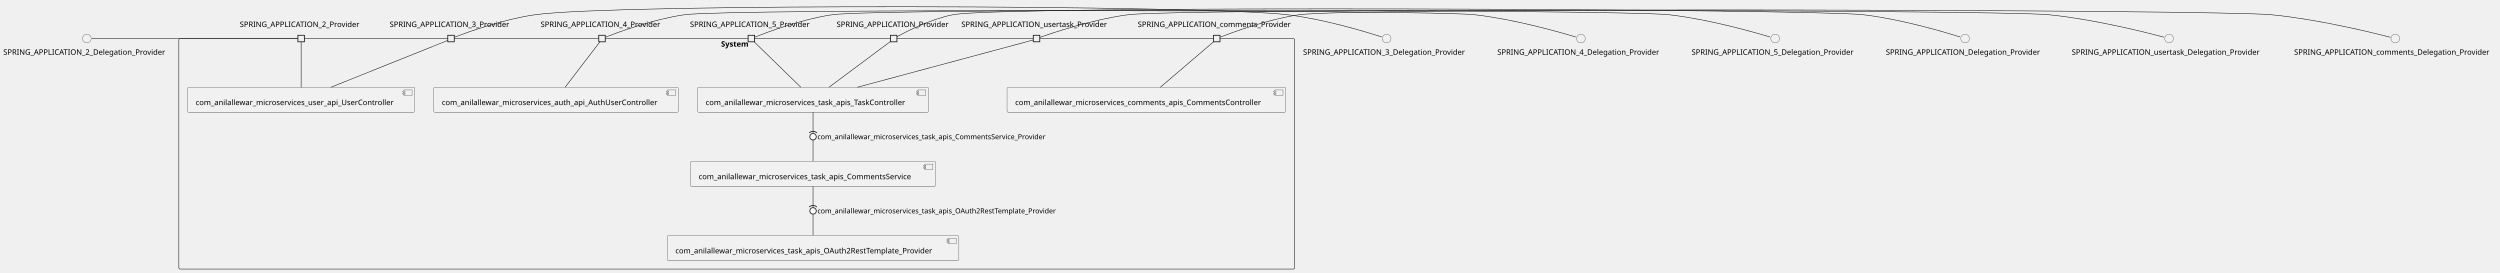
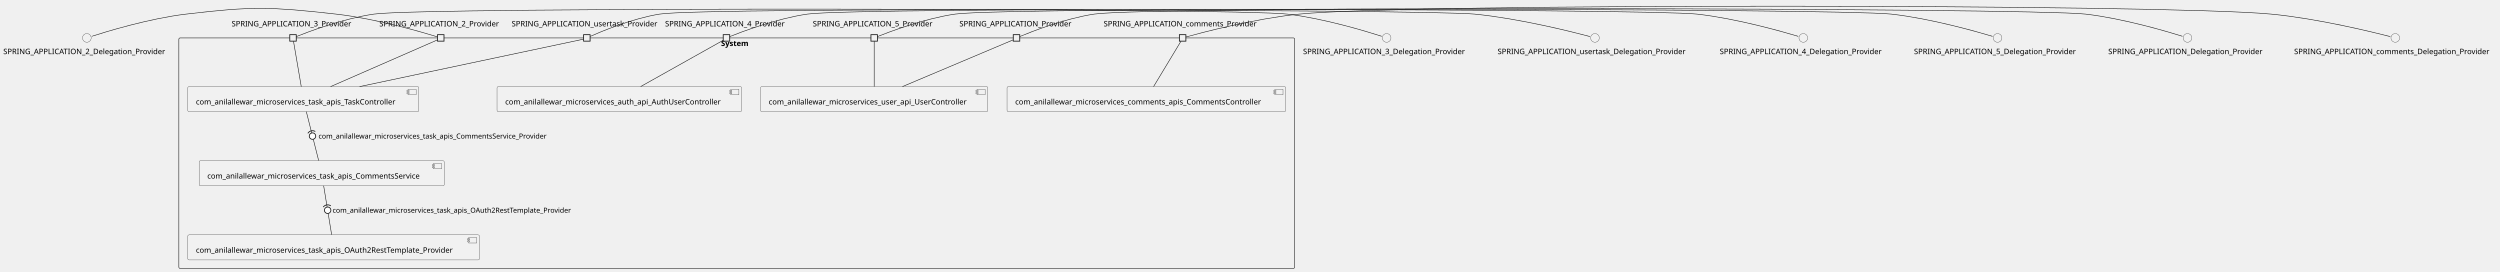
- <svg xmlns="http://www.w3.org/2000/svg" xmlns:xlink="http://www.w3.org/1999/xlink" contentStyleType="text/css" height="503px" preserveAspectRatio="none" style="width:4620px;height:503px;background:#FFFFFF;" version="1.1" viewBox="0 0 4620 503" width="4620px" zoomAndPan="magnify">
+ <svg xmlns="http://www.w3.org/2000/svg" xmlns:xlink="http://www.w3.org/1999/xlink" contentStyleType="text/css" height="502px" preserveAspectRatio="none" style="width:4620px;height:502px;background:#FFFFFF;" version="1.1" viewBox="0 0 4620 502" width="4620px" zoomAndPan="magnify">
  <defs />
  <g>
    <g id="cluster_System">
-       <rect fill="none" height="426" rx="2.5" ry="2.5" style="stroke:#181818;stroke-width:1.0;" width="2062" x="330.5" y="71.23" />
-       <text fill="#000000" font-family="sans-serif" font-size="14" font-weight="bold" lengthAdjust="spacing" textLength="58" x="1332.5" y="86.225">System</text>
+       <rect fill="none" height="426" rx="2.5" ry="2.5" style="stroke:#181818;stroke-width:1.0;" width="2062" x="330.5" y="70.06" />
+       <text fill="#000000" font-family="sans-serif" font-size="14" font-weight="bold" lengthAdjust="spacing" textLength="58" x="1332.5" y="85.055">System</text>
    </g>
    <g id="elem_com_anilallewar_microservices_auth_api_AuthUserController">
-       <a href="anilallewar-microservices-basics-spring-boot.repository#_jLZ7GiLhEe-gV6V2f3TCug" target="_top" title="anilallewar-microservices-basics-spring-boot.repository#_jLZ7GiLhEe-gV6V2f3TCug" xlink:actuate="onRequest" xlink:href="anilallewar-microservices-basics-spring-boot.repository#_jLZ7GiLhEe-gV6V2f3TCug" xlink:show="new" xlink:title="anilallewar-microservices-basics-spring-boot.repository#_jLZ7GiLhEe-gV6V2f3TCug" xlink:type="simple">
-         <rect fill="#F1F1F1" height="46.297" rx="2.5" ry="2.5" style="stroke:#181818;stroke-width:0.5;" width="452" x="801.5" y="161.23" />
-         <rect fill="#F1F1F1" height="10" style="stroke:#181818;stroke-width:0.5;" width="15" x="1233.5" y="166.23" />
-         <rect fill="#F1F1F1" height="2" style="stroke:#181818;stroke-width:0.5;" width="4" x="1231.5" y="168.23" />
-         <rect fill="#F1F1F1" height="2" style="stroke:#181818;stroke-width:0.5;" width="4" x="1231.5" y="172.23" />
-         <text fill="#000000" font-family="sans-serif" font-size="14" lengthAdjust="spacing" textLength="412" x="816.5" y="194.225">com_anilallewar_microservices_auth_api_AuthUserController</text>
+       <a href="anilallewar-microservices-basics-spring-boot.repository#_tO18mSOqEe-Eq8oSrIHokw" target="_top" title="anilallewar-microservices-basics-spring-boot.repository#_tO18mSOqEe-Eq8oSrIHokw" xlink:actuate="onRequest" xlink:href="anilallewar-microservices-basics-spring-boot.repository#_tO18mSOqEe-Eq8oSrIHokw" xlink:show="new" xlink:title="anilallewar-microservices-basics-spring-boot.repository#_tO18mSOqEe-Eq8oSrIHokw" xlink:type="simple">
+         <rect fill="#F1F1F1" height="46.297" rx="2.5" ry="2.5" style="stroke:#181818;stroke-width:0.5;" width="452" x="918.5" y="160.06" />
+         <rect fill="#F1F1F1" height="10" style="stroke:#181818;stroke-width:0.5;" width="15" x="1350.5" y="165.06" />
+         <rect fill="#F1F1F1" height="2" style="stroke:#181818;stroke-width:0.5;" width="4" x="1348.5" y="167.06" />
+         <rect fill="#F1F1F1" height="2" style="stroke:#181818;stroke-width:0.5;" width="4" x="1348.5" y="171.06" />
+         <text fill="#000000" font-family="sans-serif" font-size="14" lengthAdjust="spacing" textLength="412" x="933.5" y="193.055">com_anilallewar_microservices_auth_api_AuthUserController</text>
      </a>
    </g>
    <g id="elem_com_anilallewar_microservices_comments_apis_CommentsController">
-       <a href="anilallewar-microservices-basics-spring-boot.repository#_jLZ7GiLhEe-gV6V2f3TCug" target="_top" title="anilallewar-microservices-basics-spring-boot.repository#_jLZ7GiLhEe-gV6V2f3TCug" xlink:actuate="onRequest" xlink:href="anilallewar-microservices-basics-spring-boot.repository#_jLZ7GiLhEe-gV6V2f3TCug" xlink:show="new" xlink:title="anilallewar-microservices-basics-spring-boot.repository#_jLZ7GiLhEe-gV6V2f3TCug" xlink:type="simple">
-         <rect fill="#F1F1F1" height="46.297" rx="2.5" ry="2.5" style="stroke:#181818;stroke-width:0.5;" width="515" x="1861" y="161.23" />
-         <rect fill="#F1F1F1" height="10" style="stroke:#181818;stroke-width:0.5;" width="15" x="2356" y="166.23" />
-         <rect fill="#F1F1F1" height="2" style="stroke:#181818;stroke-width:0.5;" width="4" x="2354" y="168.23" />
-         <rect fill="#F1F1F1" height="2" style="stroke:#181818;stroke-width:0.5;" width="4" x="2354" y="172.23" />
-         <text fill="#000000" font-family="sans-serif" font-size="14" lengthAdjust="spacing" textLength="475" x="1876" y="194.225">com_anilallewar_microservices_comments_apis_CommentsController</text>
+       <a href="anilallewar-microservices-basics-spring-boot.repository#_tO18mSOqEe-Eq8oSrIHokw" target="_top" title="anilallewar-microservices-basics-spring-boot.repository#_tO18mSOqEe-Eq8oSrIHokw" xlink:actuate="onRequest" xlink:href="anilallewar-microservices-basics-spring-boot.repository#_tO18mSOqEe-Eq8oSrIHokw" xlink:show="new" xlink:title="anilallewar-microservices-basics-spring-boot.repository#_tO18mSOqEe-Eq8oSrIHokw" xlink:type="simple">
+         <rect fill="#F1F1F1" height="46.297" rx="2.5" ry="2.5" style="stroke:#181818;stroke-width:0.5;" width="515" x="1861" y="160.06" />
+         <rect fill="#F1F1F1" height="10" style="stroke:#181818;stroke-width:0.5;" width="15" x="2356" y="165.06" />
+         <rect fill="#F1F1F1" height="2" style="stroke:#181818;stroke-width:0.5;" width="4" x="2354" y="167.06" />
+         <rect fill="#F1F1F1" height="2" style="stroke:#181818;stroke-width:0.5;" width="4" x="2354" y="171.06" />
+         <text fill="#000000" font-family="sans-serif" font-size="14" lengthAdjust="spacing" textLength="475" x="1876" y="193.055">com_anilallewar_microservices_comments_apis_CommentsController</text>
      </a>
    </g>
    <g id="elem_com_anilallewar_microservices_task_apis_CommentsService">
-       <a href="anilallewar-microservices-basics-spring-boot.repository#_jLZ7GiLhEe-gV6V2f3TCug" target="_top" title="anilallewar-microservices-basics-spring-boot.repository#_jLZ7GiLhEe-gV6V2f3TCug" xlink:actuate="onRequest" xlink:href="anilallewar-microservices-basics-spring-boot.repository#_jLZ7GiLhEe-gV6V2f3TCug" xlink:show="new" xlink:title="anilallewar-microservices-basics-spring-boot.repository#_jLZ7GiLhEe-gV6V2f3TCug" xlink:type="simple">
-         <rect fill="#F1F1F1" height="46.297" rx="2.5" ry="2.5" style="stroke:#181818;stroke-width:0.5;" width="453" x="1276" y="298.23" />
-         <rect fill="#F1F1F1" height="10" style="stroke:#181818;stroke-width:0.5;" width="15" x="1709" y="303.23" />
-         <rect fill="#F1F1F1" height="2" style="stroke:#181818;stroke-width:0.5;" width="4" x="1707" y="305.23" />
-         <rect fill="#F1F1F1" height="2" style="stroke:#181818;stroke-width:0.5;" width="4" x="1707" y="309.23" />
-         <text fill="#000000" font-family="sans-serif" font-size="14" lengthAdjust="spacing" textLength="413" x="1291" y="331.225">com_anilallewar_microservices_task_apis_CommentsService</text>
+       <a href="anilallewar-microservices-basics-spring-boot.repository#_tO18mSOqEe-Eq8oSrIHokw" target="_top" title="anilallewar-microservices-basics-spring-boot.repository#_tO18mSOqEe-Eq8oSrIHokw" xlink:actuate="onRequest" xlink:href="anilallewar-microservices-basics-spring-boot.repository#_tO18mSOqEe-Eq8oSrIHokw" xlink:show="new" xlink:title="anilallewar-microservices-basics-spring-boot.repository#_tO18mSOqEe-Eq8oSrIHokw" xlink:type="simple">
+         <rect fill="#F1F1F1" height="46.297" rx="2.5" ry="2.5" style="stroke:#181818;stroke-width:0.5;" width="453" x="368" y="297.06" />
+         <rect fill="#F1F1F1" height="10" style="stroke:#181818;stroke-width:0.5;" width="15" x="801" y="302.06" />
+         <rect fill="#F1F1F1" height="2" style="stroke:#181818;stroke-width:0.5;" width="4" x="799" y="304.06" />
+         <rect fill="#F1F1F1" height="2" style="stroke:#181818;stroke-width:0.5;" width="4" x="799" y="308.06" />
+         <text fill="#000000" font-family="sans-serif" font-size="14" lengthAdjust="spacing" textLength="413" x="383" y="330.055">com_anilallewar_microservices_task_apis_CommentsService</text>
      </a>
    </g>
    <g id="elem_com_anilallewar_microservices_task_apis_OAuth2RestTemplate_Provider">
-       <a href="anilallewar-microservices-basics-spring-boot.repository#_jLZ7GiLhEe-gV6V2f3TCug" target="_top" title="anilallewar-microservices-basics-spring-boot.repository#_jLZ7GiLhEe-gV6V2f3TCug" xlink:actuate="onRequest" xlink:href="anilallewar-microservices-basics-spring-boot.repository#_jLZ7GiLhEe-gV6V2f3TCug" xlink:show="new" xlink:title="anilallewar-microservices-basics-spring-boot.repository#_jLZ7GiLhEe-gV6V2f3TCug" xlink:type="simple">
-         <rect fill="#F1F1F1" height="46.297" rx="2.5" ry="2.5" style="stroke:#181818;stroke-width:0.5;" width="539" x="1233" y="435.23" />
-         <rect fill="#F1F1F1" height="10" style="stroke:#181818;stroke-width:0.5;" width="15" x="1752" y="440.23" />
-         <rect fill="#F1F1F1" height="2" style="stroke:#181818;stroke-width:0.5;" width="4" x="1750" y="442.23" />
-         <rect fill="#F1F1F1" height="2" style="stroke:#181818;stroke-width:0.5;" width="4" x="1750" y="446.23" />
-         <text fill="#000000" font-family="sans-serif" font-size="14" lengthAdjust="spacing" textLength="499" x="1248" y="468.225">com_anilallewar_microservices_task_apis_OAuth2RestTemplate_Provider</text>
+       <a href="anilallewar-microservices-basics-spring-boot.repository#_tO18mSOqEe-Eq8oSrIHokw" target="_top" title="anilallewar-microservices-basics-spring-boot.repository#_tO18mSOqEe-Eq8oSrIHokw" xlink:actuate="onRequest" xlink:href="anilallewar-microservices-basics-spring-boot.repository#_tO18mSOqEe-Eq8oSrIHokw" xlink:show="new" xlink:title="anilallewar-microservices-basics-spring-boot.repository#_tO18mSOqEe-Eq8oSrIHokw" xlink:type="simple">
+         <rect fill="#F1F1F1" height="46.297" rx="2.5" ry="2.5" style="stroke:#181818;stroke-width:0.5;" width="539" x="347" y="434.06" />
+         <rect fill="#F1F1F1" height="10" style="stroke:#181818;stroke-width:0.5;" width="15" x="866" y="439.06" />
+         <rect fill="#F1F1F1" height="2" style="stroke:#181818;stroke-width:0.5;" width="4" x="864" y="441.06" />
+         <rect fill="#F1F1F1" height="2" style="stroke:#181818;stroke-width:0.5;" width="4" x="864" y="445.06" />
+         <text fill="#000000" font-family="sans-serif" font-size="14" lengthAdjust="spacing" textLength="499" x="362" y="467.055">com_anilallewar_microservices_task_apis_OAuth2RestTemplate_Provider</text>
      </a>
    </g>
    <g id="elem_com_anilallewar_microservices_task_apis_TaskController">
-       <a href="anilallewar-microservices-basics-spring-boot.repository#_jLZ7GiLhEe-gV6V2f3TCug" target="_top" title="anilallewar-microservices-basics-spring-boot.repository#_jLZ7GiLhEe-gV6V2f3TCug" xlink:actuate="onRequest" xlink:href="anilallewar-microservices-basics-spring-boot.repository#_jLZ7GiLhEe-gV6V2f3TCug" xlink:show="new" xlink:title="anilallewar-microservices-basics-spring-boot.repository#_jLZ7GiLhEe-gV6V2f3TCug" xlink:type="simple">
-         <rect fill="#F1F1F1" height="46.297" rx="2.5" ry="2.5" style="stroke:#181818;stroke-width:0.5;" width="427" x="1289" y="161.23" />
-         <rect fill="#F1F1F1" height="10" style="stroke:#181818;stroke-width:0.5;" width="15" x="1696" y="166.23" />
-         <rect fill="#F1F1F1" height="2" style="stroke:#181818;stroke-width:0.5;" width="4" x="1694" y="168.23" />
-         <rect fill="#F1F1F1" height="2" style="stroke:#181818;stroke-width:0.5;" width="4" x="1694" y="172.23" />
-         <text fill="#000000" font-family="sans-serif" font-size="14" lengthAdjust="spacing" textLength="387" x="1304" y="194.225">com_anilallewar_microservices_task_apis_TaskController</text>
+       <a href="anilallewar-microservices-basics-spring-boot.repository#_tO18mSOqEe-Eq8oSrIHokw" target="_top" title="anilallewar-microservices-basics-spring-boot.repository#_tO18mSOqEe-Eq8oSrIHokw" xlink:actuate="onRequest" xlink:href="anilallewar-microservices-basics-spring-boot.repository#_tO18mSOqEe-Eq8oSrIHokw" xlink:show="new" xlink:title="anilallewar-microservices-basics-spring-boot.repository#_tO18mSOqEe-Eq8oSrIHokw" xlink:type="simple">
+         <rect fill="#F1F1F1" height="46.297" rx="2.5" ry="2.5" style="stroke:#181818;stroke-width:0.5;" width="427" x="347" y="160.06" />
+         <rect fill="#F1F1F1" height="10" style="stroke:#181818;stroke-width:0.5;" width="15" x="754" y="165.06" />
+         <rect fill="#F1F1F1" height="2" style="stroke:#181818;stroke-width:0.5;" width="4" x="752" y="167.06" />
+         <rect fill="#F1F1F1" height="2" style="stroke:#181818;stroke-width:0.5;" width="4" x="752" y="171.06" />
+         <text fill="#000000" font-family="sans-serif" font-size="14" lengthAdjust="spacing" textLength="387" x="362" y="193.055">com_anilallewar_microservices_task_apis_TaskController</text>
      </a>
    </g>
    <g id="elem_com_anilallewar_microservices_user_api_UserController">
-       <a href="anilallewar-microservices-basics-spring-boot.repository#_jLZ7GiLhEe-gV6V2f3TCug" target="_top" title="anilallewar-microservices-basics-spring-boot.repository#_jLZ7GiLhEe-gV6V2f3TCug" xlink:actuate="onRequest" xlink:href="anilallewar-microservices-basics-spring-boot.repository#_jLZ7GiLhEe-gV6V2f3TCug" xlink:show="new" xlink:title="anilallewar-microservices-basics-spring-boot.repository#_jLZ7GiLhEe-gV6V2f3TCug" xlink:type="simple">
-         <rect fill="#F1F1F1" height="46.297" rx="2.5" ry="2.5" style="stroke:#181818;stroke-width:0.5;" width="420" x="346.5" y="161.23" />
-         <rect fill="#F1F1F1" height="10" style="stroke:#181818;stroke-width:0.5;" width="15" x="746.5" y="166.23" />
-         <rect fill="#F1F1F1" height="2" style="stroke:#181818;stroke-width:0.5;" width="4" x="744.5" y="168.23" />
-         <rect fill="#F1F1F1" height="2" style="stroke:#181818;stroke-width:0.5;" width="4" x="744.5" y="172.23" />
-         <text fill="#000000" font-family="sans-serif" font-size="14" lengthAdjust="spacing" textLength="380" x="361.5" y="194.225">com_anilallewar_microservices_user_api_UserController</text>
+       <a href="anilallewar-microservices-basics-spring-boot.repository#_tO18mSOqEe-Eq8oSrIHokw" target="_top" title="anilallewar-microservices-basics-spring-boot.repository#_tO18mSOqEe-Eq8oSrIHokw" xlink:actuate="onRequest" xlink:href="anilallewar-microservices-basics-spring-boot.repository#_tO18mSOqEe-Eq8oSrIHokw" xlink:show="new" xlink:title="anilallewar-microservices-basics-spring-boot.repository#_tO18mSOqEe-Eq8oSrIHokw" xlink:type="simple">
+         <rect fill="#F1F1F1" height="46.297" rx="2.5" ry="2.5" style="stroke:#181818;stroke-width:0.5;" width="420" x="1405.5" y="160.06" />
+         <rect fill="#F1F1F1" height="10" style="stroke:#181818;stroke-width:0.5;" width="15" x="1805.5" y="165.06" />
+         <rect fill="#F1F1F1" height="2" style="stroke:#181818;stroke-width:0.5;" width="4" x="1803.5" y="167.06" />
+         <rect fill="#F1F1F1" height="2" style="stroke:#181818;stroke-width:0.5;" width="4" x="1803.5" y="171.06" />
+         <text fill="#000000" font-family="sans-serif" font-size="14" lengthAdjust="spacing" textLength="380" x="1420.5" y="193.055">com_anilallewar_microservices_user_api_UserController</text>
      </a>
    </g>
-     <text fill="#000000" font-family="sans-serif" font-size="14" lengthAdjust="spacing" textLength="227" x="443" y="49.928">SPRING_APPLICATION_2_Provider</text>
-     <rect fill="#F1F1F1" height="12" style="stroke:#181818;stroke-width:1.5;" width="12" x="550.5" y="65.23" />
-     <text fill="#000000" font-family="sans-serif" font-size="14" lengthAdjust="spacing" textLength="227" x="720" y="49.928">SPRING_APPLICATION_3_Provider</text>
-     <rect fill="#F1F1F1" height="12" style="stroke:#181818;stroke-width:1.5;" width="12" x="827.5" y="65.23" />
-     <text fill="#000000" font-family="sans-serif" font-size="14" lengthAdjust="spacing" textLength="227" x="999" y="49.928">SPRING_APPLICATION_4_Provider</text>
-     <rect fill="#F1F1F1" height="12" style="stroke:#181818;stroke-width:1.5;" width="12" x="1106.5" y="65.23" />
-     <text fill="#000000" font-family="sans-serif" font-size="14" lengthAdjust="spacing" textLength="227" x="1275" y="49.928">SPRING_APPLICATION_5_Provider</text>
-     <rect fill="#F1F1F1" height="12" style="stroke:#181818;stroke-width:1.5;" width="12" x="1382.5" y="65.23" />
-     <text fill="#000000" font-family="sans-serif" font-size="14" lengthAdjust="spacing" textLength="211" x="1546" y="49.928">SPRING_APPLICATION_Provider</text>
-     <rect fill="#F1F1F1" height="12" style="stroke:#181818;stroke-width:1.5;" width="12" x="1645.5" y="65.23" />
-     <text fill="#000000" font-family="sans-serif" font-size="14" lengthAdjust="spacing" textLength="292" x="2102.5" y="49.928">SPRING_APPLICATION_comments_Provider</text>
-     <rect fill="#F1F1F1" height="12" style="stroke:#181818;stroke-width:1.5;" width="12" x="2242.5" y="65.23" />
-     <text fill="#000000" font-family="sans-serif" font-size="14" lengthAdjust="spacing" textLength="278" x="1776.5" y="49.928">SPRING_APPLICATION_usertask_Provider</text>
-     <rect fill="#F1F1F1" height="12" style="stroke:#181818;stroke-width:1.5;" width="12" x="1909.5" y="65.23" />
+     <text fill="#000000" font-family="sans-serif" font-size="14" lengthAdjust="spacing" textLength="227" x="701" y="48.758">SPRING_APPLICATION_2_Provider</text>
+     <rect fill="#F1F1F1" height="12" style="stroke:#181818;stroke-width:1.5;" width="12" x="808.5" y="64.06" />
+     <text fill="#000000" font-family="sans-serif" font-size="14" lengthAdjust="spacing" textLength="227" x="428" y="48.758">SPRING_APPLICATION_3_Provider</text>
+     <rect fill="#F1F1F1" height="12" style="stroke:#181818;stroke-width:1.5;" width="12" x="535.5" y="64.06" />
+     <text fill="#000000" font-family="sans-serif" font-size="14" lengthAdjust="spacing" textLength="227" x="1229" y="48.758">SPRING_APPLICATION_4_Provider</text>
+     <rect fill="#F1F1F1" height="12" style="stroke:#181818;stroke-width:1.5;" width="12" x="1336.5" y="64.06" />
+     <text fill="#000000" font-family="sans-serif" font-size="14" lengthAdjust="spacing" textLength="227" x="1502" y="48.758">SPRING_APPLICATION_5_Provider</text>
+     <rect fill="#F1F1F1" height="12" style="stroke:#181818;stroke-width:1.5;" width="12" x="1609.5" y="64.06" />
+     <text fill="#000000" font-family="sans-serif" font-size="14" lengthAdjust="spacing" textLength="211" x="1773" y="48.758">SPRING_APPLICATION_Provider</text>
+     <rect fill="#F1F1F1" height="12" style="stroke:#181818;stroke-width:1.5;" width="12" x="1872.5" y="64.06" />
+     <text fill="#000000" font-family="sans-serif" font-size="14" lengthAdjust="spacing" textLength="292" x="2039.5" y="48.758">SPRING_APPLICATION_comments_Provider</text>
+     <rect fill="#F1F1F1" height="12" style="stroke:#181818;stroke-width:1.5;" width="12" x="2179.5" y="64.06" />
+     <text fill="#000000" font-family="sans-serif" font-size="14" lengthAdjust="spacing" textLength="278" x="945.5" y="48.758">SPRING_APPLICATION_usertask_Provider</text>
+     <rect fill="#F1F1F1" height="12" style="stroke:#181818;stroke-width:1.5;" width="12" x="1078.5" y="64.06" />
    <g id="elem_SPRING_APPLICATION_2_Delegation_Provider">
-       <ellipse cx="160.5" cy="71.23" fill="#F1F1F1" rx="8" ry="8" style="stroke:#181818;stroke-width:0.5;" />
-       <text fill="#000000" font-family="sans-serif" font-size="14" lengthAdjust="spacing" textLength="309" x="6" y="101.225">SPRING_APPLICATION_2_Delegation_Provider</text>
+       <ellipse cx="160.5" cy="70.06" fill="#F1F1F1" rx="8" ry="8" style="stroke:#181818;stroke-width:0.5;" />
+       <text fill="#000000" font-family="sans-serif" font-size="14" lengthAdjust="spacing" textLength="309" x="6" y="100.055">SPRING_APPLICATION_2_Delegation_Provider</text>
    </g>
    <g id="elem_SPRING_APPLICATION_3_Delegation_Provider">
-       <ellipse cx="2562.5" cy="71.23" fill="#F1F1F1" rx="8" ry="8" style="stroke:#181818;stroke-width:0.5;" />
-       <text fill="#000000" font-family="sans-serif" font-size="14" lengthAdjust="spacing" textLength="309" x="2408" y="101.225">SPRING_APPLICATION_3_Delegation_Provider</text>
+       <ellipse cx="2562.5" cy="70.06" fill="#F1F1F1" rx="8" ry="8" style="stroke:#181818;stroke-width:0.5;" />
+       <text fill="#000000" font-family="sans-serif" font-size="14" lengthAdjust="spacing" textLength="309" x="2408" y="100.055">SPRING_APPLICATION_3_Delegation_Provider</text>
    </g>
    <g id="elem_SPRING_APPLICATION_4_Delegation_Provider">
-       <ellipse cx="2921.5" cy="71.23" fill="#F1F1F1" rx="8" ry="8" style="stroke:#181818;stroke-width:0.5;" />
-       <text fill="#000000" font-family="sans-serif" font-size="14" lengthAdjust="spacing" textLength="309" x="2767" y="101.225">SPRING_APPLICATION_4_Delegation_Provider</text>
+       <ellipse cx="3332.5" cy="70.06" fill="#F1F1F1" rx="8" ry="8" style="stroke:#181818;stroke-width:0.5;" />
+       <text fill="#000000" font-family="sans-serif" font-size="14" lengthAdjust="spacing" textLength="309" x="3178" y="100.055">SPRING_APPLICATION_4_Delegation_Provider</text>
    </g>
    <g id="elem_SPRING_APPLICATION_5_Delegation_Provider">
-       <ellipse cx="3280.5" cy="71.23" fill="#F1F1F1" rx="8" ry="8" style="stroke:#181818;stroke-width:0.5;" />
-       <text fill="#000000" font-family="sans-serif" font-size="14" lengthAdjust="spacing" textLength="309" x="3126" y="101.225">SPRING_APPLICATION_5_Delegation_Provider</text>
+       <ellipse cx="3691.5" cy="70.06" fill="#F1F1F1" rx="8" ry="8" style="stroke:#181818;stroke-width:0.5;" />
+       <text fill="#000000" font-family="sans-serif" font-size="14" lengthAdjust="spacing" textLength="309" x="3537" y="100.055">SPRING_APPLICATION_5_Delegation_Provider</text>
    </g>
    <g id="elem_SPRING_APPLICATION_Delegation_Provider">
-       <ellipse cx="3631.5" cy="71.23" fill="#F1F1F1" rx="8" ry="8" style="stroke:#181818;stroke-width:0.5;" />
-       <text fill="#000000" font-family="sans-serif" font-size="14" lengthAdjust="spacing" textLength="293" x="3485" y="101.225">SPRING_APPLICATION_Delegation_Provider</text>
+       <ellipse cx="4042.5" cy="70.06" fill="#F1F1F1" rx="8" ry="8" style="stroke:#181818;stroke-width:0.5;" />
+       <text fill="#000000" font-family="sans-serif" font-size="14" lengthAdjust="spacing" textLength="293" x="3896" y="100.055">SPRING_APPLICATION_Delegation_Provider</text>
    </g>
    <g id="elem_SPRING_APPLICATION_comments_Delegation_Provider">
-       <ellipse cx="4426.5" cy="71.23" fill="#F1F1F1" rx="8" ry="8" style="stroke:#181818;stroke-width:0.5;" />
-       <text fill="#000000" font-family="sans-serif" font-size="14" lengthAdjust="spacing" textLength="374" x="4239.5" y="101.225">SPRING_APPLICATION_comments_Delegation_Provider</text>
+       <ellipse cx="4426.5" cy="70.06" fill="#F1F1F1" rx="8" ry="8" style="stroke:#181818;stroke-width:0.5;" />
+       <text fill="#000000" font-family="sans-serif" font-size="14" lengthAdjust="spacing" textLength="374" x="4239.5" y="100.055">SPRING_APPLICATION_comments_Delegation_Provider</text>
    </g>
    <g id="elem_SPRING_APPLICATION_usertask_Delegation_Provider">
-       <ellipse cx="4008.5" cy="71.23" fill="#F1F1F1" rx="8" ry="8" style="stroke:#181818;stroke-width:0.5;" />
-       <text fill="#000000" font-family="sans-serif" font-size="14" lengthAdjust="spacing" textLength="360" x="3828.5" y="101.225">SPRING_APPLICATION_usertask_Delegation_Provider</text>
+       <ellipse cx="2947.5" cy="70.06" fill="#F1F1F1" rx="8" ry="8" style="stroke:#181818;stroke-width:0.5;" />
+       <text fill="#000000" font-family="sans-serif" font-size="14" lengthAdjust="spacing" textLength="360" x="2767.5" y="100.055">SPRING_APPLICATION_usertask_Delegation_Provider</text>
    </g>
    <g id="link_SPRING_APPLICATION_2_Delegation_Provider_SPRING_APPLICATION_2_Provider">
-       <path d="M169.73,71.23 C222.11,71.23 508.14,71.23 550.31,71.23 " fill="none" id="SPRING_APPLICATION_2_Delegation_Provider-SPRING_APPLICATION_2_Provider" style="stroke:#181818;stroke-width:1.0;" />
+       <path d="M169.53,67.09 C195.97,58.57 275.68,34.14 344,26.06 C466.26,11.61 498.66,12.33 621,26.06 C695.98,34.48 784.28,60.69 808.24,68.1 " fill="none" id="SPRING_APPLICATION_2_Delegation_Provider-SPRING_APPLICATION_2_Provider" style="stroke:#181818;stroke-width:1.0;" />
    </g>
-     <g id="link_SPRING_APPLICATION_2_Provider_com_anilallewar_microservices_user_api_UserController">
-       <path d="M556.5,77.29 C556.5,91.88 556.5,134.69 556.5,161.21 " fill="none" id="SPRING_APPLICATION_2_Provider-com_anilallewar_microservices_user_api_UserController" style="stroke:#181818;stroke-width:1.0;" />
+     <g id="link_SPRING_APPLICATION_2_Provider_com_anilallewar_microservices_task_apis_TaskController">
+       <path d="M808.22,73.8 C781.45,85.51 675.24,131.92 610.9,160.03 " fill="none" id="SPRING_APPLICATION_2_Provider-com_anilallewar_microservices_task_apis_TaskController" style="stroke:#181818;stroke-width:1.0;" />
    </g>
    <g id="link_SPRING_APPLICATION_3_Delegation_Provider_SPRING_APPLICATION_3_Provider">
-       <path d="M2553.47,68.26 C2527.03,59.74 2447.32,35.31 2379,27.23 C2225.62,9.1 1141.98,6 989,27.23 C929.25,35.52 860.18,60.92 839.59,68.84 " fill="none" id="SPRING_APPLICATION_3_Delegation_Provider-SPRING_APPLICATION_3_Provider" style="stroke:#181818;stroke-width:1.0;" />
+       <path d="M2553.47,67.09 C2527.03,58.57 2447.32,34.14 2379,26.06 C2285.87,15.05 783.82,12.68 691,26.06 C633.69,34.32 567.73,59.52 547.62,67.56 " fill="none" id="SPRING_APPLICATION_3_Delegation_Provider-SPRING_APPLICATION_3_Provider" style="stroke:#181818;stroke-width:1.0;" />
    </g>
-     <g id="link_SPRING_APPLICATION_3_Provider_com_anilallewar_microservices_user_api_UserController">
-       <path d="M827.46,74.65 C799.65,85.8 682.32,132.81 611.49,161.2 " fill="none" id="SPRING_APPLICATION_3_Provider-com_anilallewar_microservices_user_api_UserController" style="stroke:#181818;stroke-width:1.0;" />
+     <g id="link_SPRING_APPLICATION_3_Provider_com_anilallewar_microservices_task_apis_TaskController">
+       <path d="M542.37,76.12 C544.86,90.71 552.19,133.52 556.73,160.04 " fill="none" id="SPRING_APPLICATION_3_Provider-com_anilallewar_microservices_task_apis_TaskController" style="stroke:#181818;stroke-width:1.0;" />
    </g>
    <g id="link_SPRING_APPLICATION_4_Delegation_Provider_SPRING_APPLICATION_4_Provider">
-       <path d="M2912.22,68.38 C2884.27,59.97 2798.32,35.34 2725,27.23 C2644.38,18.31 1345.31,15.88 1265,27.23 C1206.61,35.48 1139.28,60.69 1118.75,68.73 " fill="none" id="SPRING_APPLICATION_4_Delegation_Provider-SPRING_APPLICATION_4_Provider" style="stroke:#181818;stroke-width:1.0;" />
+       <path d="M3323.22,67.21 C3295.27,58.8 3209.32,34.17 3136,26.06 C3045.22,16.02 1582.4,13.03 1492,26.06 C1434.69,34.32 1368.73,59.52 1348.62,67.56 " fill="none" id="SPRING_APPLICATION_4_Delegation_Provider-SPRING_APPLICATION_4_Provider" style="stroke:#181818;stroke-width:1.0;" />
    </g>
    <g id="link_SPRING_APPLICATION_4_Provider_com_anilallewar_microservices_auth_api_AuthUserController">
-       <path d="M1108.63,77.29 C1097.45,91.88 1064.67,134.69 1044.36,161.21 " fill="none" id="SPRING_APPLICATION_4_Provider-com_anilallewar_microservices_auth_api_AuthUserController" style="stroke:#181818;stroke-width:1.0;" />
+       <path d="M1336.36,74.5 C1313.64,87.24 1233.17,132.35 1183.95,159.94 " fill="none" id="SPRING_APPLICATION_4_Provider-com_anilallewar_microservices_auth_api_AuthUserController" style="stroke:#181818;stroke-width:1.0;" />
    </g>
    <g id="link_SPRING_APPLICATION_5_Delegation_Provider_SPRING_APPLICATION_5_Provider">
-       <path d="M3271.22,68.38 C3243.27,59.97 3157.32,35.34 3084,27.23 C2998.63,17.79 1623.01,14.98 1538,27.23 C1480.69,35.49 1414.73,60.69 1394.62,68.73 " fill="none" id="SPRING_APPLICATION_5_Delegation_Provider-SPRING_APPLICATION_5_Provider" style="stroke:#181818;stroke-width:1.0;" />
+       <path d="M3682.22,67.21 C3654.27,58.8 3568.32,34.17 3495,26.06 C3399.47,15.5 1860.13,12.35 1765,26.06 C1707.69,34.32 1641.73,59.52 1621.62,67.56 " fill="none" id="SPRING_APPLICATION_5_Delegation_Provider-SPRING_APPLICATION_5_Provider" style="stroke:#181818;stroke-width:1.0;" />
    </g>
-     <g id="link_SPRING_APPLICATION_5_Provider_com_anilallewar_microservices_task_apis_TaskController">
-       <path d="M1393.69,77.29 C1408.68,91.88 1452.64,134.69 1479.88,161.21 " fill="none" id="SPRING_APPLICATION_5_Provider-com_anilallewar_microservices_task_apis_TaskController" style="stroke:#181818;stroke-width:1.0;" />
+     <g id="link_SPRING_APPLICATION_5_Provider_com_anilallewar_microservices_user_api_UserController">
+       <path d="M1615.5,76.12 C1615.5,90.71 1615.5,133.52 1615.5,160.04 " fill="none" id="SPRING_APPLICATION_5_Provider-com_anilallewar_microservices_user_api_UserController" style="stroke:#181818;stroke-width:1.0;" />
    </g>
    <g id="link_SPRING_APPLICATION_Delegation_Provider_SPRING_APPLICATION_Provider">
-       <path d="M3622.22,68.26 C3595.04,59.74 3513.11,35.3 3443,27.23 C3350.17,16.54 1852.74,9.49 1761,27.23 C1719.56,35.24 1673.91,58.85 1657.66,67.77 " fill="none" id="SPRING_APPLICATION_Delegation_Provider-SPRING_APPLICATION_Provider" style="stroke:#181818;stroke-width:1.0;" />
+       <path d="M4033.22,67.09 C4006.04,58.57 3924.11,34.13 3854,26.06 C3752.89,14.42 2122.65,10.98 2022,26.06 C1967.11,34.29 1904.22,59.28 1884.64,67.45 " fill="none" id="SPRING_APPLICATION_Delegation_Provider-SPRING_APPLICATION_Provider" style="stroke:#181818;stroke-width:1.0;" />
    </g>
-     <g id="link_SPRING_APPLICATION_Provider_com_anilallewar_microservices_task_apis_TaskController">
-       <path d="M1645.47,76.72 C1626.69,90.71 1568.3,134.21 1532.21,161.09 " fill="none" id="SPRING_APPLICATION_Provider-com_anilallewar_microservices_task_apis_TaskController" style="stroke:#181818;stroke-width:1.0;" />
+     <g id="link_SPRING_APPLICATION_Provider_com_anilallewar_microservices_user_api_UserController">
+       <path d="M1872,73.8 C1844.27,85.51 1734.3,131.92 1667.69,160.03 " fill="none" id="SPRING_APPLICATION_Provider-com_anilallewar_microservices_user_api_UserController" style="stroke:#181818;stroke-width:1.0;" />
    </g>
    <g id="link_SPRING_APPLICATION_comments_Delegation_Provider_SPRING_APPLICATION_comments_Provider">
-       <path d="M4417.41,68.84 C4386.69,60.91 4283.83,35.48 4197,27.23 C4097.67,17.79 2499.8,13.26 2401,27.23 C2342.61,35.48 2275.28,60.69 2254.75,68.73 " fill="none" id="SPRING_APPLICATION_comments_Delegation_Provider-SPRING_APPLICATION_comments_Provider" style="stroke:#181818;stroke-width:1.0;" />
+       <path d="M4417.41,67.67 C4386.69,59.74 4283.83,34.31 4197,26.06 C3998.34,7.19 2599.54,6 2401,26.06 C2317.04,34.54 2217.44,61.17 2191.77,68.29 " fill="none" id="SPRING_APPLICATION_comments_Delegation_Provider-SPRING_APPLICATION_comments_Provider" style="stroke:#181818;stroke-width:1.0;" />
    </g>
    <g id="link_SPRING_APPLICATION_comments_Provider_com_anilallewar_microservices_comments_apis_CommentsController">
-       <path d="M2242.58,77.29 C2225.49,91.88 2175.35,134.69 2144.29,161.21 " fill="none" id="SPRING_APPLICATION_comments_Provider-com_anilallewar_microservices_comments_apis_CommentsController" style="stroke:#181818;stroke-width:1.0;" />
+       <path d="M2182.45,76.12 C2173.64,90.71 2147.8,133.52 2131.79,160.04 " fill="none" id="SPRING_APPLICATION_comments_Provider-com_anilallewar_microservices_comments_apis_CommentsController" style="stroke:#181818;stroke-width:1.0;" />
    </g>
    <g id="link_SPRING_APPLICATION_usertask_Delegation_Provider_SPRING_APPLICATION_usertask_Provider">
-       <path d="M3999.27,68.73 C3969,60.67 3869.86,35.44 3786,27.23 C3691.95,18.02 2178.74,15.26 2085,27.23 C2019.56,35.59 1943.27,61.39 1921.55,69.06 " fill="none" id="SPRING_APPLICATION_usertask_Delegation_Provider-SPRING_APPLICATION_usertask_Provider" style="stroke:#181818;stroke-width:1.0;" />
+       <path d="M2938.27,67.56 C2908,59.5 2808.86,34.27 2725,26.06 C2641.73,17.91 1301.62,12.89 1219,26.06 C1167.81,34.22 1109.63,58.82 1090.76,67.22 " fill="none" id="SPRING_APPLICATION_usertask_Delegation_Provider-SPRING_APPLICATION_usertask_Provider" style="stroke:#181818;stroke-width:1.0;" />
    </g>
    <g id="link_SPRING_APPLICATION_usertask_Provider_com_anilallewar_microservices_task_apis_TaskController">
-       <path d="M1909.34,73.89 C1873.82,83.43 1692.93,132.05 1584.67,161.15 " fill="none" id="SPRING_APPLICATION_usertask_Provider-com_anilallewar_microservices_task_apis_TaskController" style="stroke:#181818;stroke-width:1.0;" />
+       <path d="M1078.25,72.38 C1037.2,81.08 803.55,130.57 664.54,160.02 " fill="none" id="SPRING_APPLICATION_usertask_Provider-com_anilallewar_microservices_task_apis_TaskController" style="stroke:#181818;stroke-width:1.0;" />
    </g>
    <g id="link_com_anilallewar_microservices_task_apis_TaskController_com_anilallewar_microservices_task_apis_CommentsService">
-       <path d="M1502.5,207.52 C1502.5,232.54 1502.5,272.88 1502.5,297.9 " fill="none" id="com_anilallewar_microservices_task_apis_TaskController-com_anilallewar_microservices_task_apis_CommentsService" style="stroke:#181818;stroke-width:1.0;" />
-       <text fill="#000000" font-family="sans-serif" font-size="13" lengthAdjust="spacing" textLength="447" x="1510.5" y="257.297">com_anilallewar_microservices_task_apis_CommentsService_Provider</text>
-       <path d="M1509.571,245.639 A10,10 0 0 0 1495.429 245.639" fill="none" style="stroke:#181818;stroke-width:1.5;" />
-       <ellipse cx="1502.5" cy="252.71" fill="#FFFFFF" rx="6" ry="6" style="stroke:#181818;stroke-width:1.5;" />
+       <path d="M566.11,206.35 C572.41,231.37 582.57,271.71 588.88,296.73 " fill="none" id="com_anilallewar_microservices_task_apis_TaskController-com_anilallewar_microservices_task_apis_CommentsService" style="stroke:#181818;stroke-width:1.0;" />
+       <text fill="#000000" font-family="sans-serif" font-size="13" lengthAdjust="spacing" textLength="447" x="588.5" y="256.127">com_anilallewar_microservices_task_apis_CommentsService_Provider</text>
+       <path d="M582.621,242.956 A10,10 0 0 0 568.907 246.411" fill="none" style="stroke:#181818;stroke-width:1.5;" />
+       <ellipse cx="577.491" cy="251.54" fill="#FFFFFF" rx="6" ry="6" style="stroke:#181818;stroke-width:1.5;" />
    </g>
    <g id="link_com_anilallewar_microservices_task_apis_CommentsService_com_anilallewar_microservices_task_apis_OAuth2RestTemplate_Provider">
-       <path d="M1502.5,344.52 C1502.5,369.54 1502.5,409.88 1502.5,434.9 " fill="none" id="com_anilallewar_microservices_task_apis_CommentsService-com_anilallewar_microservices_task_apis_OAuth2RestTemplate_Provider" style="stroke:#181818;stroke-width:1.0;" />
-       <text fill="#000000" font-family="sans-serif" font-size="13" lengthAdjust="spacing" textLength="465" x="1510.5" y="394.297">com_anilallewar_microservices_task_apis_OAuth2RestTemplate_Provider</text>
-       <path d="M1509.571,382.639 A10,10 0 0 0 1495.429 382.639" fill="none" style="stroke:#181818;stroke-width:1.5;" />
-       <ellipse cx="1502.5" cy="389.71" fill="#FFFFFF" rx="6" ry="6" style="stroke:#181818;stroke-width:1.5;" />
+       <path d="M598.13,343.35 C602.21,368.37 608.78,408.71 612.86,433.73 " fill="none" id="com_anilallewar_microservices_task_apis_CommentsService-com_anilallewar_microservices_task_apis_OAuth2RestTemplate_Provider" style="stroke:#181818;stroke-width:1.0;" />
+       <text fill="#000000" font-family="sans-serif" font-size="13" lengthAdjust="spacing" textLength="465" x="614.5" y="393.127">com_anilallewar_microservices_task_apis_OAuth2RestTemplate_Provider</text>
+       <path d="M611.337,380.424 A10,10 0 0 0 597.379 382.698" fill="none" style="stroke:#181818;stroke-width:1.5;" />
+       <ellipse cx="605.495" cy="388.54" fill="#FFFFFF" rx="6" ry="6" style="stroke:#181818;stroke-width:1.5;" />
    </g>
  </g>
</svg>
